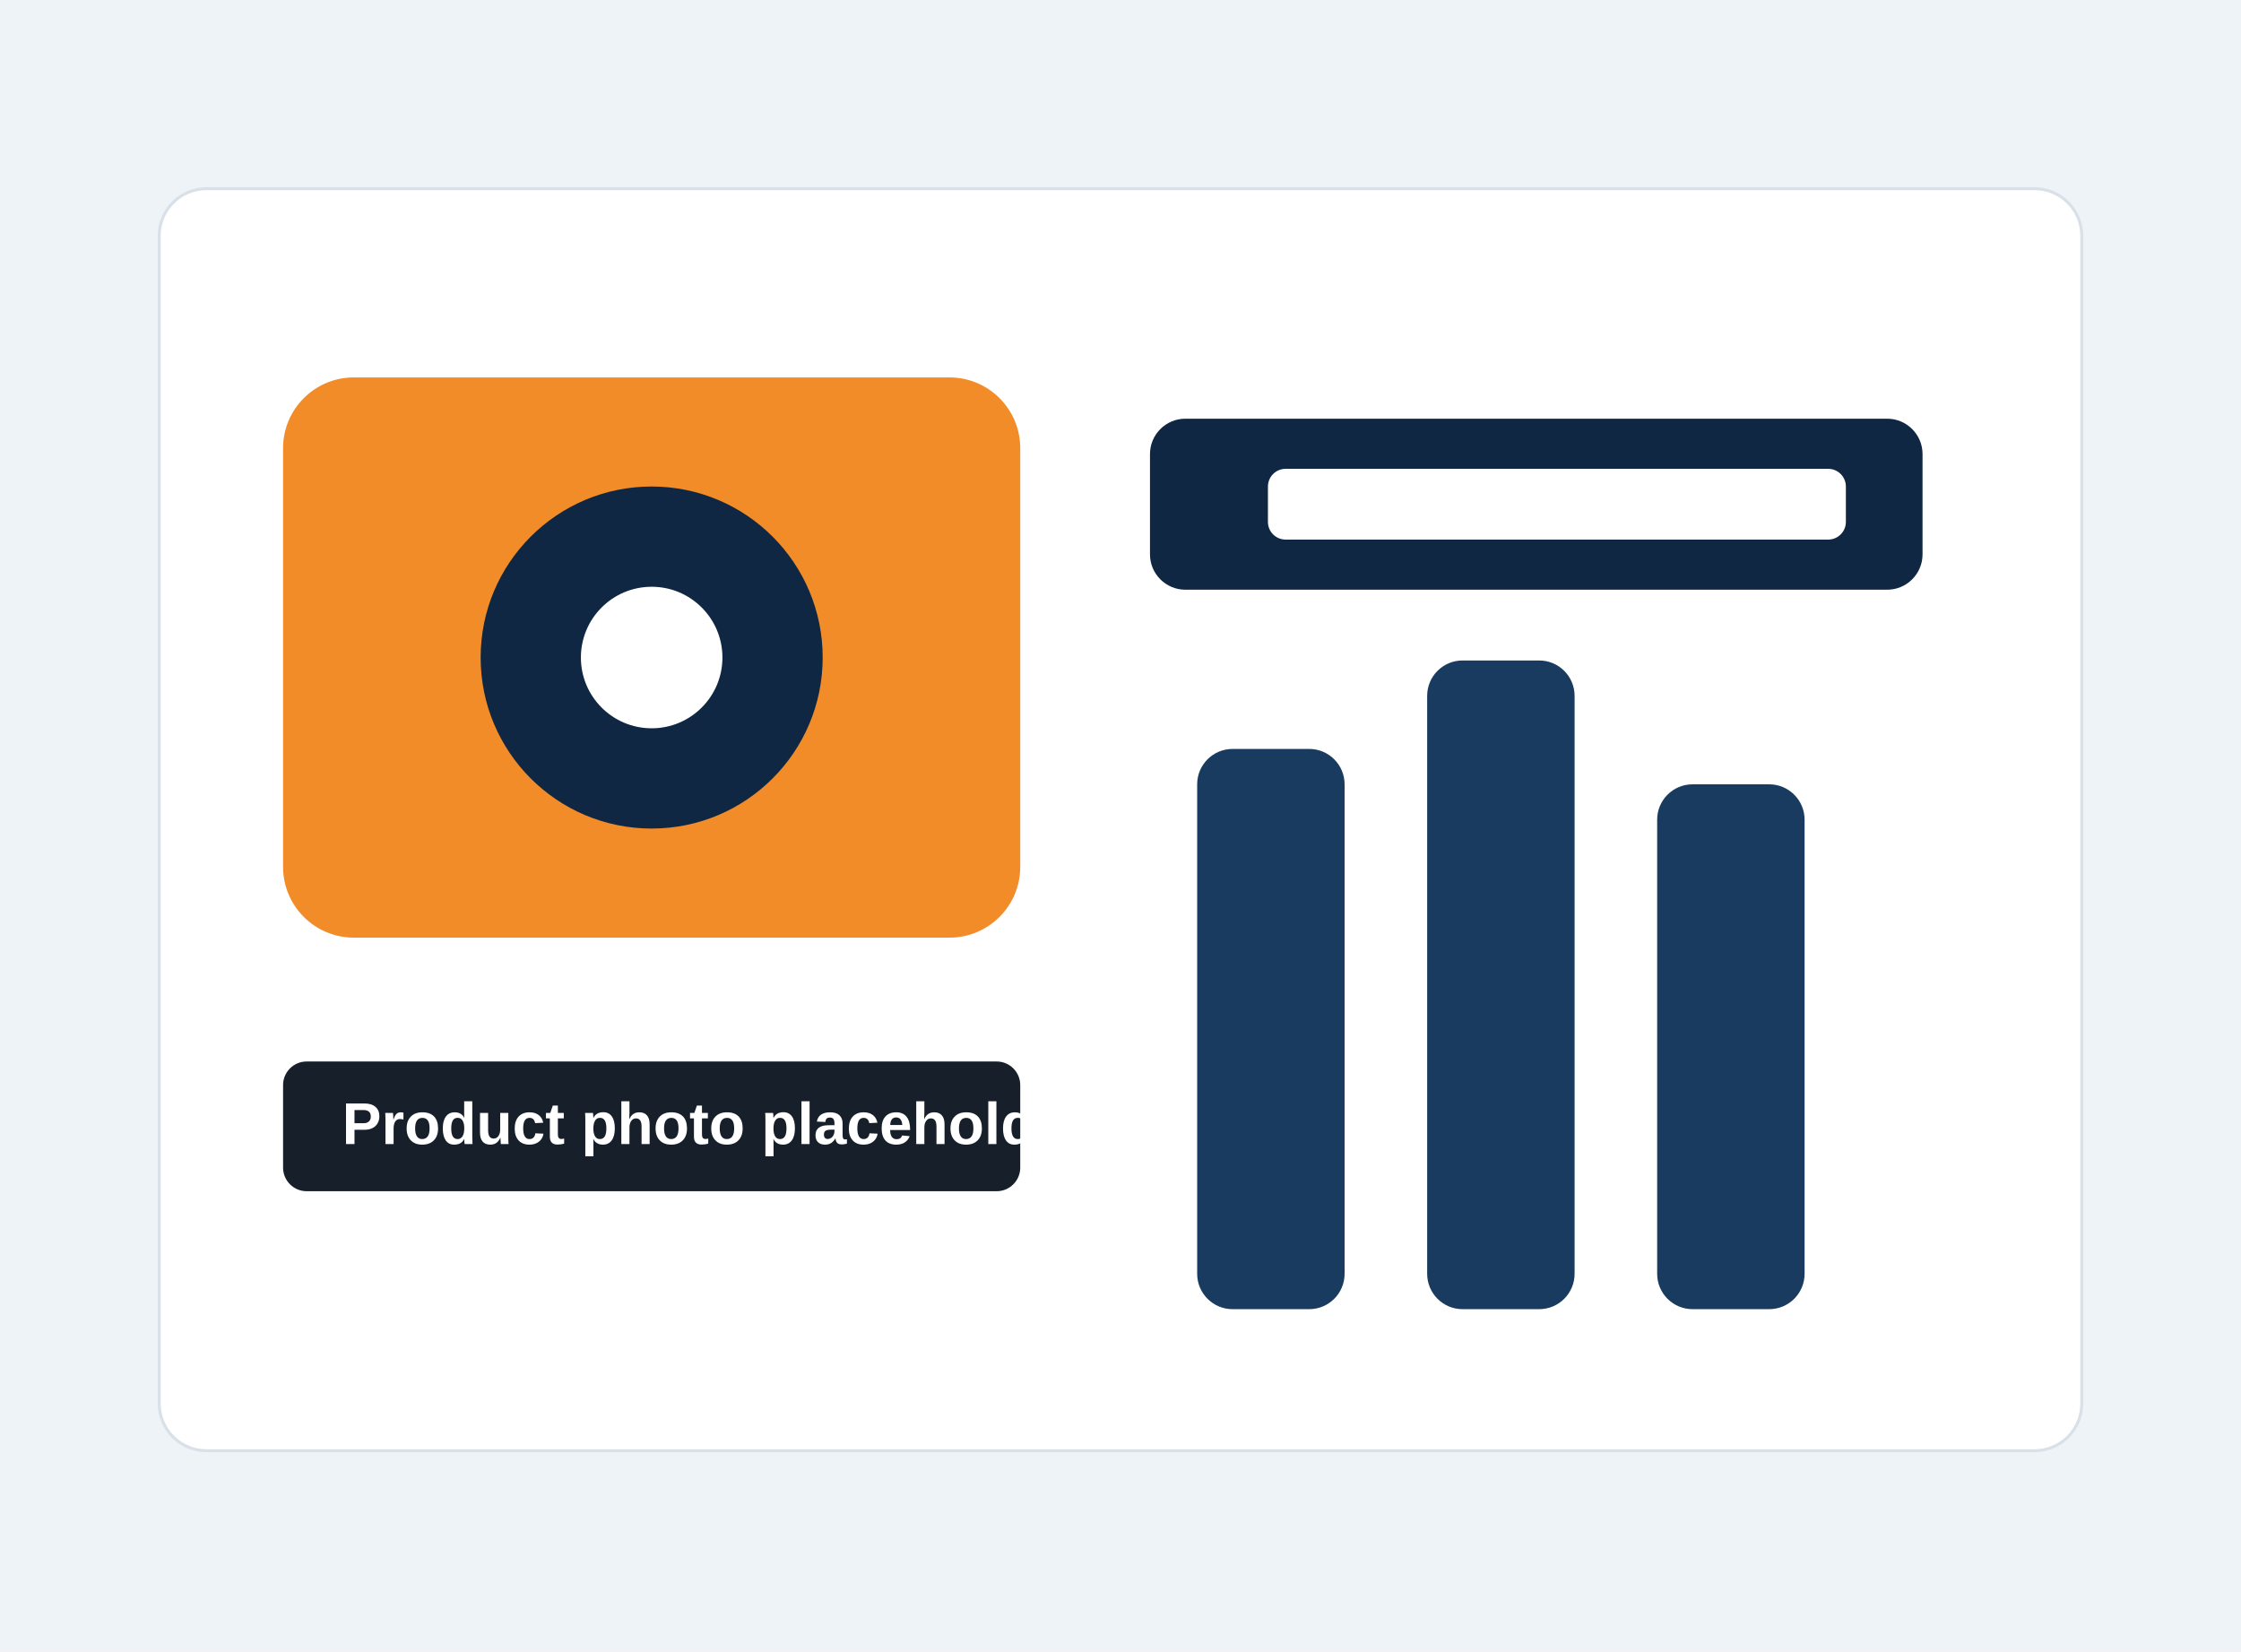
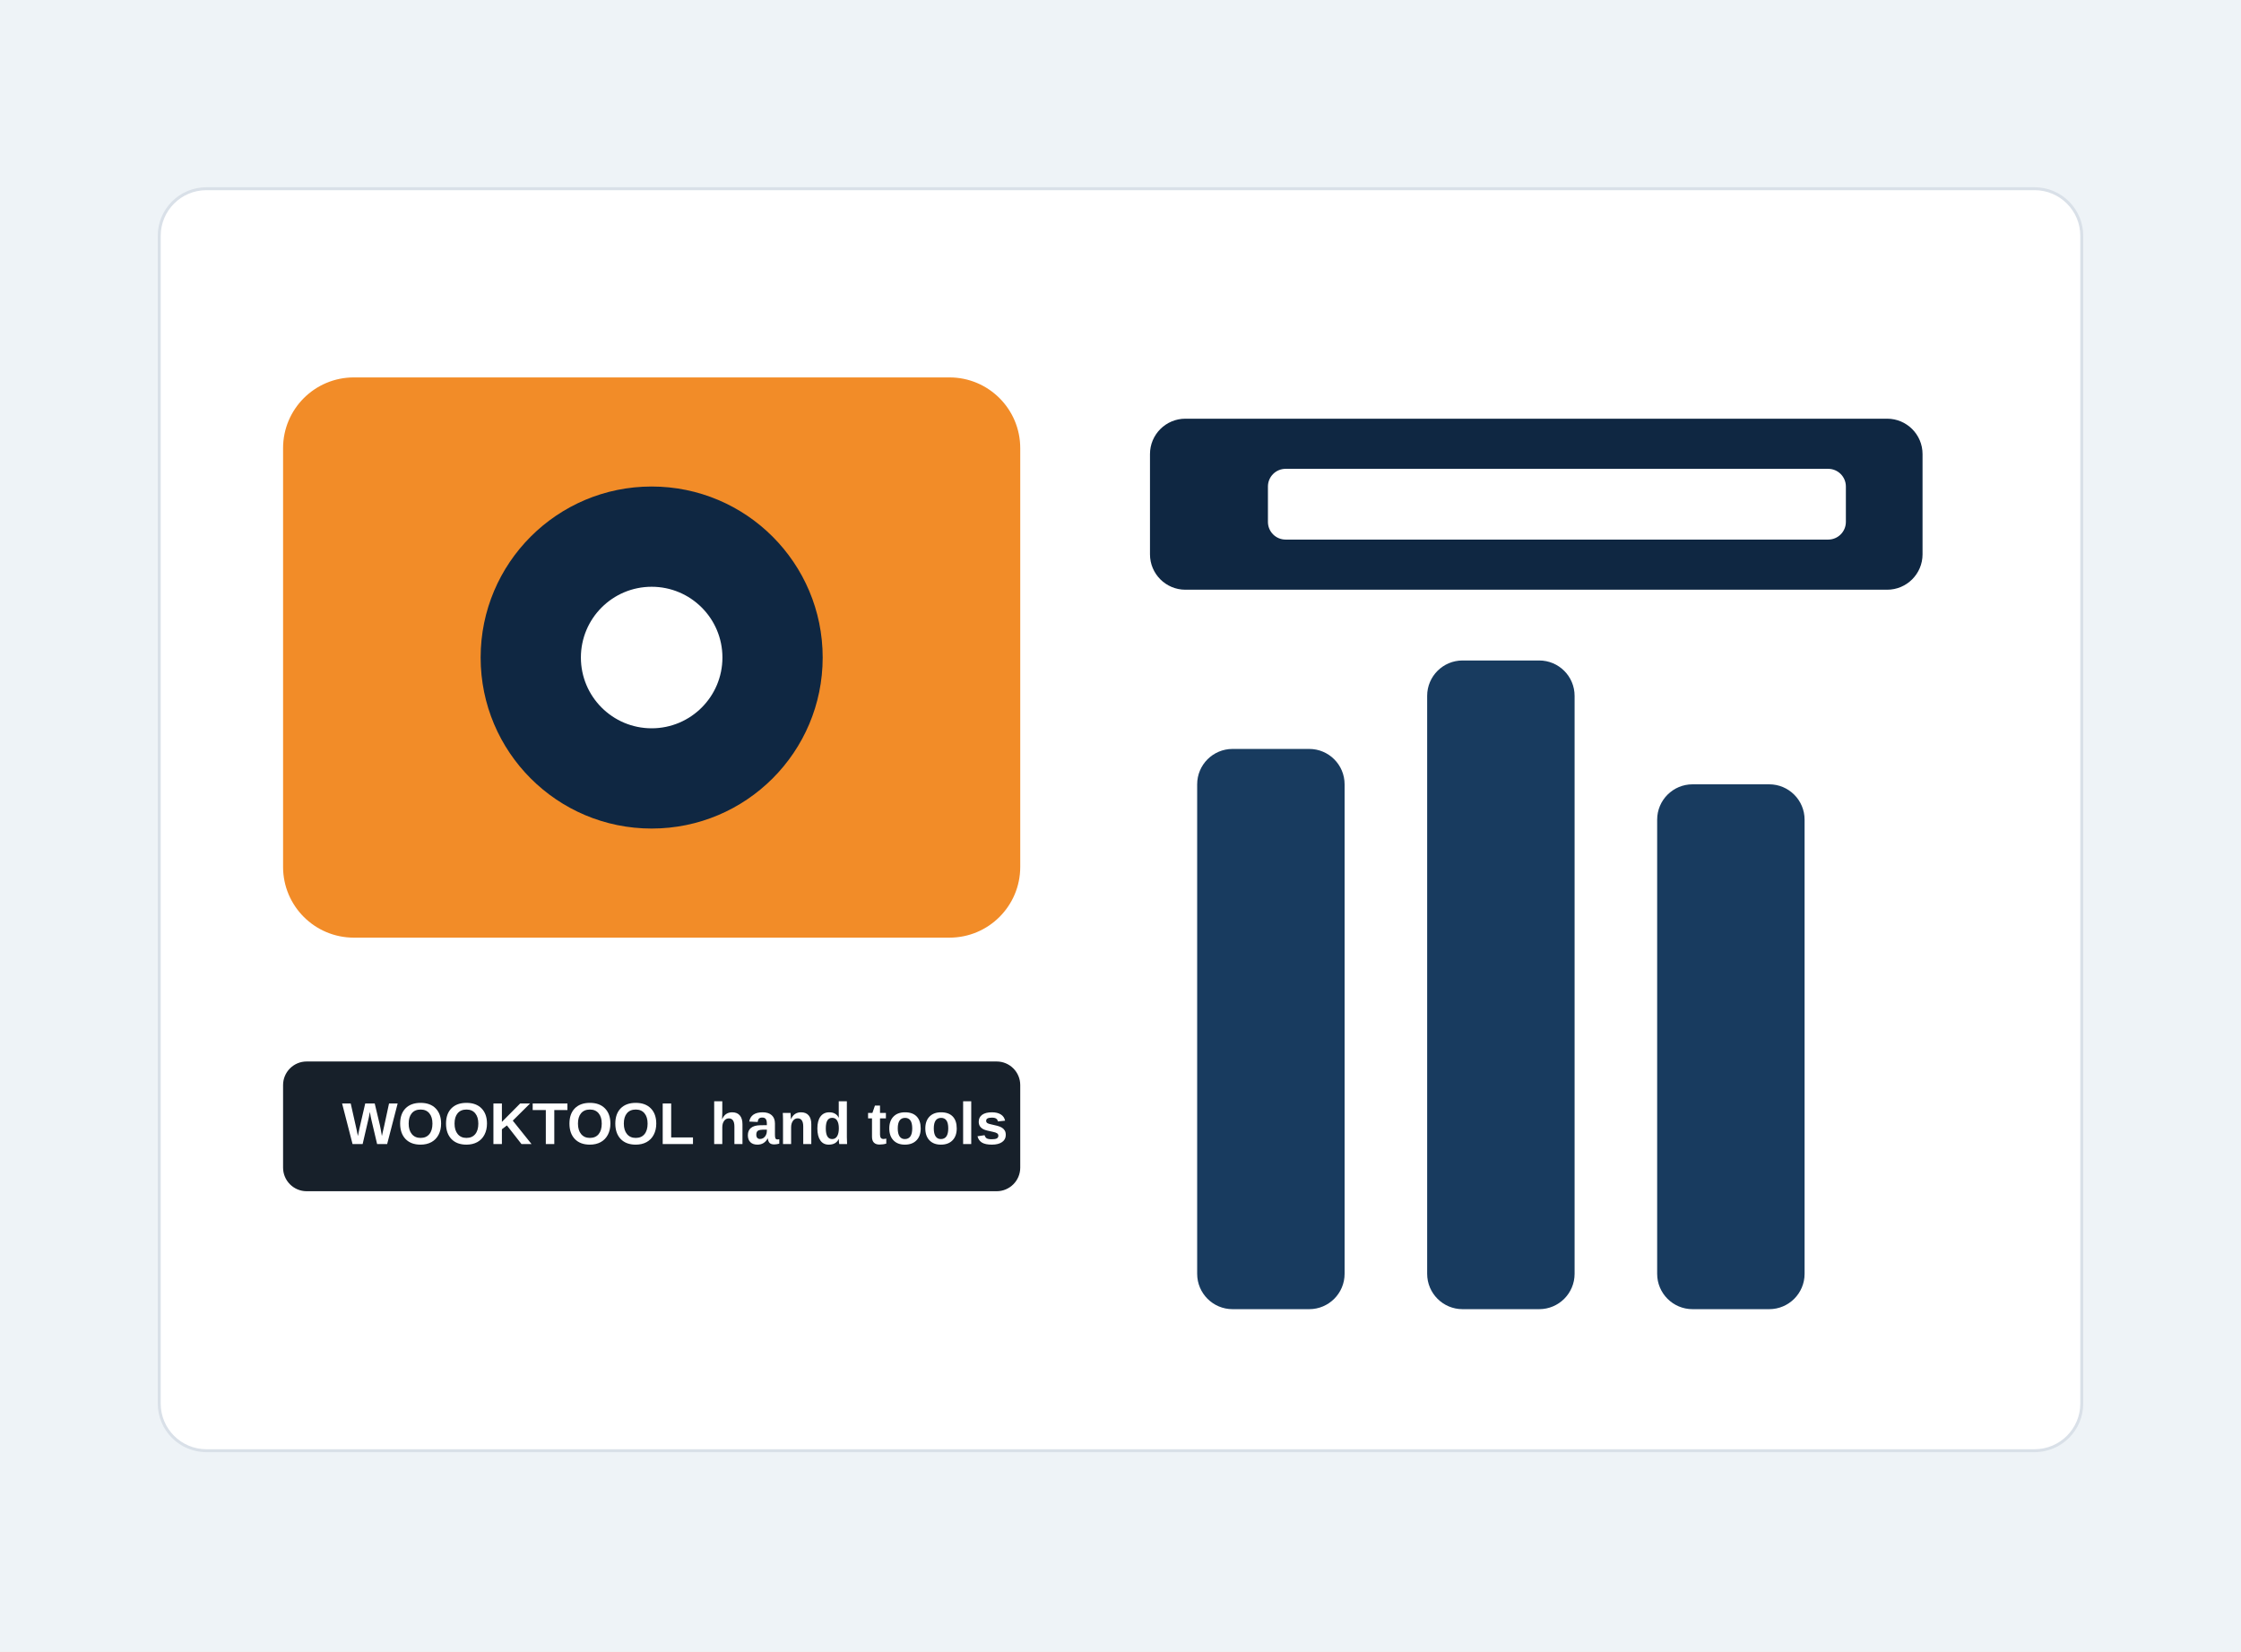
<svg xmlns="http://www.w3.org/2000/svg" width="760" height="560" viewBox="0 0 760 560" role="img" aria-labelledby="title desc">
  <rect width="760" height="560" fill="#eef3f7" />
  <rect x="54" y="64" width="652" height="428" rx="16" fill="#ffffff" stroke="#d9e0e8" />
  <rect x="96" y="128" width="250" height="190" rx="24" fill="#f28c28" />
  <circle cx="221" cy="223" r="58" fill="#0f2742" />
  <circle cx="221" cy="223" r="24" fill="#fff" />
  <rect x="390" y="142" width="262" height="58" rx="12" fill="#0f2742" />
  <rect x="430" y="159" width="196" height="24" rx="6" fill="#fff" />
  <rect x="406" y="254" width="50" height="190" rx="12" fill="#183b5f" />
  <rect x="484" y="224" width="50" height="220" rx="12" fill="#183b5f" />
  <rect x="562" y="266" width="50" height="178" rx="12" fill="#183b5f" />
  <rect x="96" y="360" width="250" height="44" rx="8" fill="#17202a" />
-   <text x="116" y="388" fill="#fff" font-family="Arial, Helvetica, sans-serif" font-size="20" font-weight="700">Product photo placeholder</text>
+   <text x="116" y="388" fill="#fff" font-family="Arial, Helvetica, sans-serif" font-size="20" font-weight="700">WOOKTOOL hand tools</text>
</svg>
